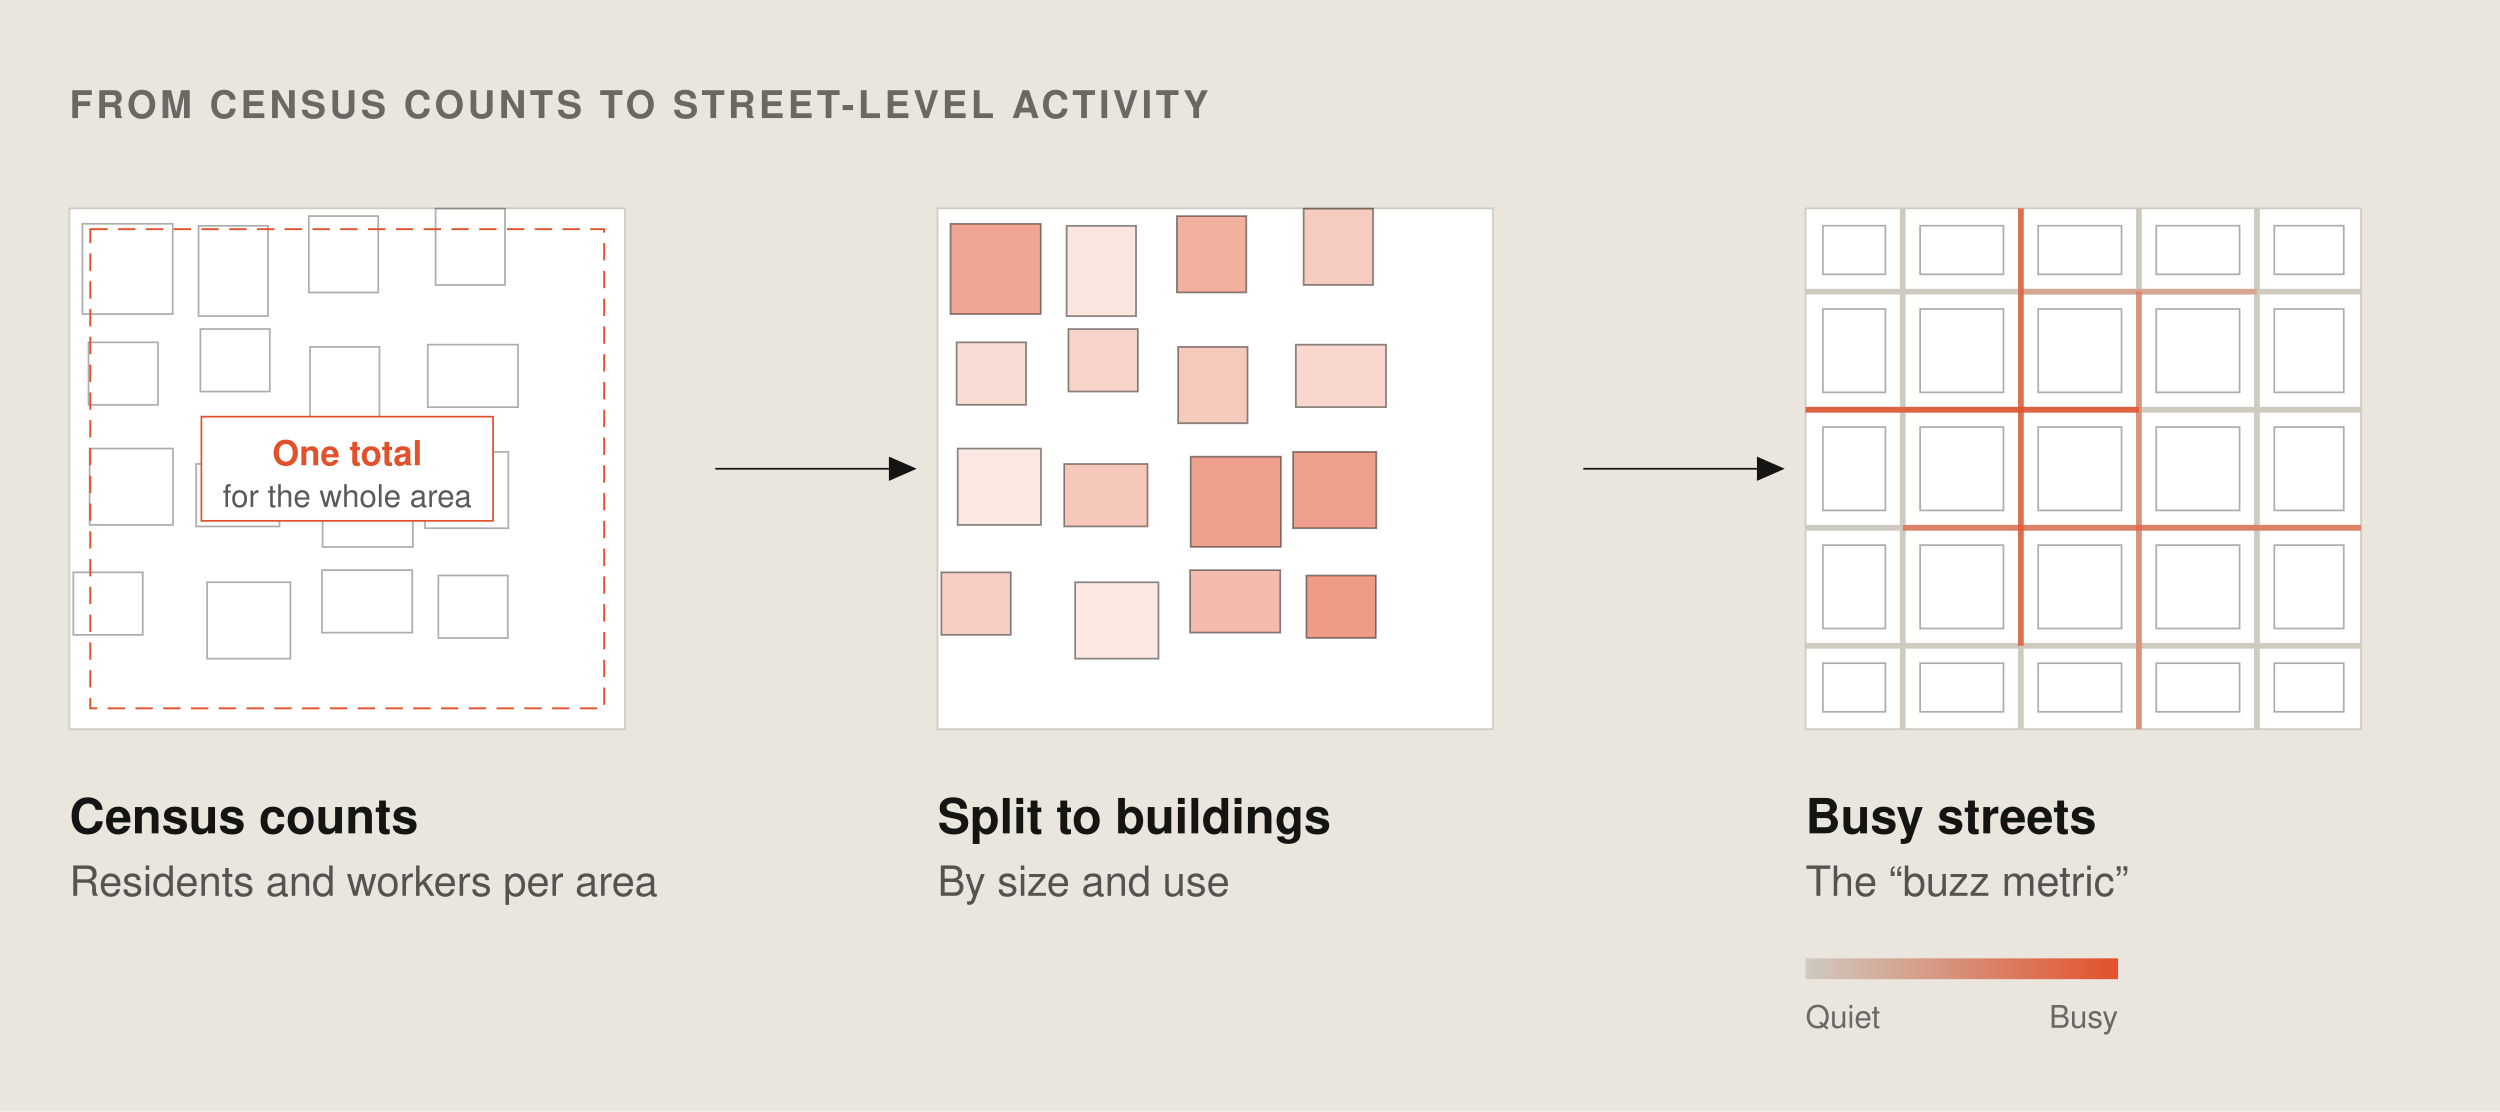
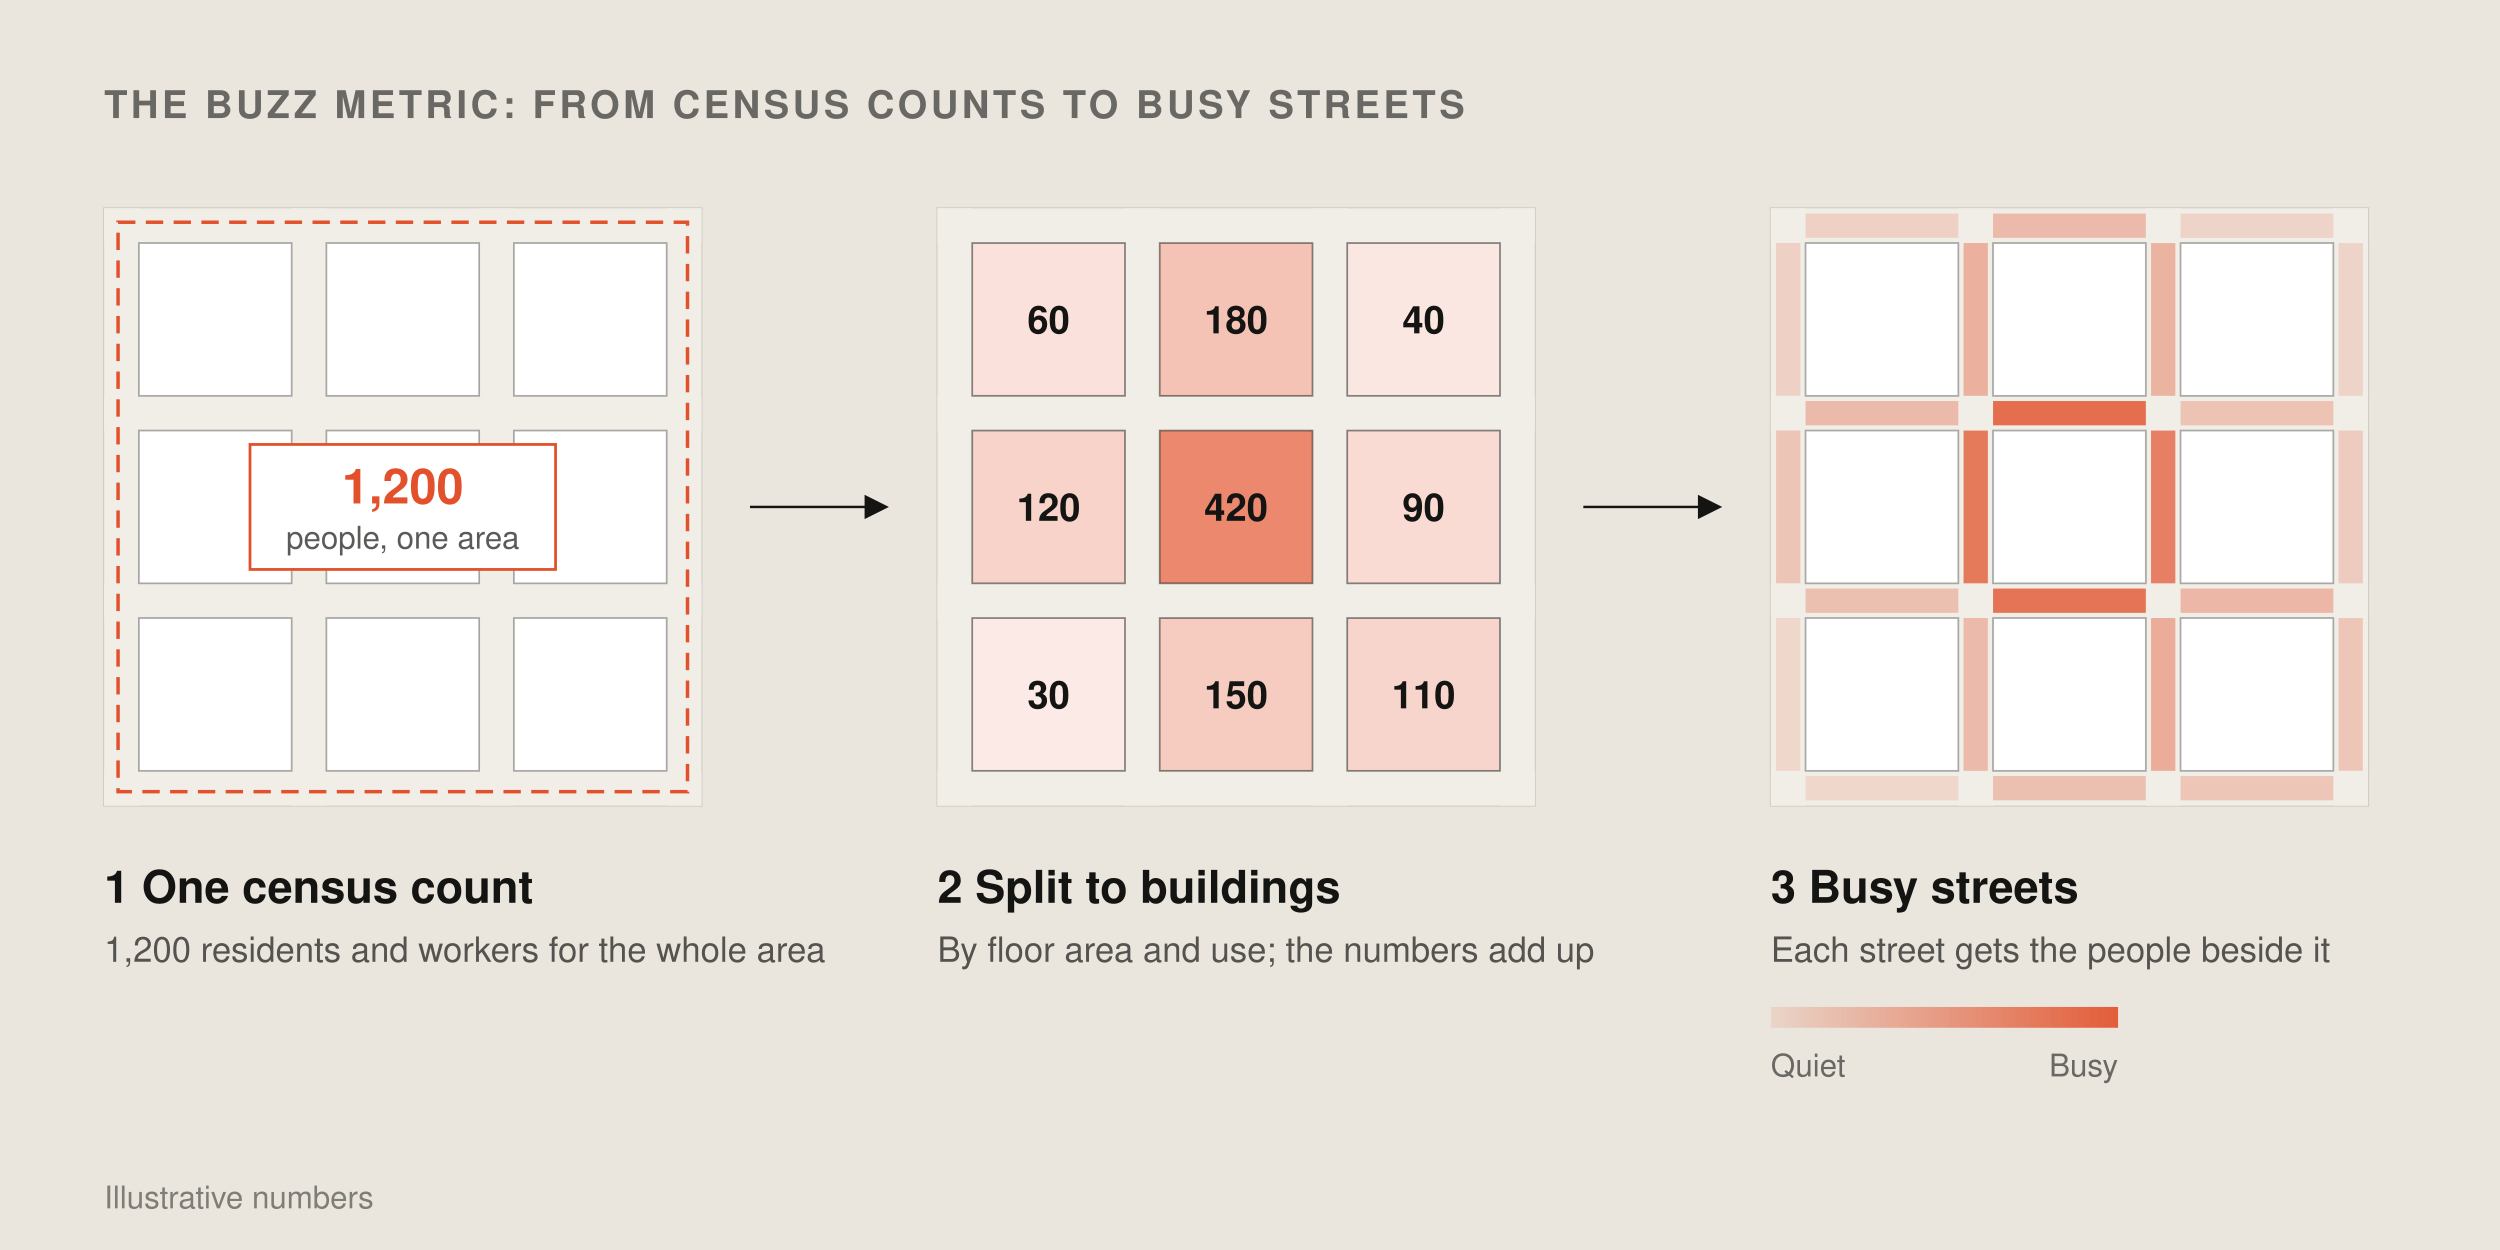
- <svg xmlns="http://www.w3.org/2000/svg" data-thinned="1" viewBox="0 0 720 320" role="img" aria-label="Diagram: census counts for an area are split across its buildings by size and use, then turned into estimated activity on each street">
-   <rect width="720" height="320" fill="#EAE6DE" />
-   <g transform="translate(0 0)">
-     <rect x="20" y="60" width="160" height="150" fill="#fff" stroke="#CFCAC0" stroke-width="0.5" />
-     <rect x="23.737" y="64.451" width="26" height="26" fill="none" stroke="#141413" stroke-width="0.5" stroke-opacity=".35" />
-     <rect x="57.18" y="65.042" width="20" height="26" fill="none" stroke="#141413" stroke-width="0.5" stroke-opacity=".35" />
-     <rect x="88.941" y="62.231" width="20" height="22" fill="none" stroke="#141413" stroke-width="0.5" stroke-opacity=".35" />
-     <rect x="125.444" y="60.079" width="20" height="22" fill="none" stroke="#141413" stroke-width="0.5" stroke-opacity=".35" />
-     <rect x="25.498" y="98.594" width="20" height="18" fill="none" stroke="#141413" stroke-width="0.5" stroke-opacity=".35" />
-     <rect x="57.705" y="94.76" width="20" height="18" fill="none" stroke="#141413" stroke-width="0.5" stroke-opacity=".35" />
-     <rect x="89.293" y="99.895" width="20" height="22" fill="none" stroke="#141413" stroke-width="0.5" stroke-opacity=".35" />
-     <rect x="123.193" y="99.257" width="26" height="18" fill="none" stroke="#141413" stroke-width="0.5" stroke-opacity=".35" />
-     <rect x="25.811" y="129.181" width="24" height="22" fill="none" stroke="#141413" stroke-width="0.5" stroke-opacity=".35" />
-     <rect x="56.489" y="133.615" width="24" height="18" fill="none" stroke="#141413" stroke-width="0.5" stroke-opacity=".35" />
-     <rect x="92.904" y="131.517" width="26" height="26" fill="none" stroke="#141413" stroke-width="0.5" stroke-opacity=".35" />
-     <rect x="122.396" y="130.132" width="24" height="22" fill="none" stroke="#141413" stroke-width="0.5" stroke-opacity=".35" />
-     <rect x="21.109" y="164.835" width="20" height="18" fill="none" stroke="#141413" stroke-width="0.5" stroke-opacity=".35" />
-     <rect x="59.634" y="167.695" width="24" height="22" fill="none" stroke="#141413" stroke-width="0.5" stroke-opacity=".35" />
-     <rect x="92.726" y="164.197" width="26" height="18" fill="none" stroke="#141413" stroke-width="0.5" stroke-opacity=".35" />
-     <rect x="126.247" y="165.742" width="20" height="18" fill="none" stroke="#141413" stroke-width="0.5" stroke-opacity=".35" />
-     <rect x="26" y="66" width="148" height="138" fill="none" stroke="#E2512B" stroke-width="0.55" stroke-dasharray="5 3" />
-     <rect x="58" y="120" width="84" height="30" fill="#fff" stroke="#E2512B" stroke-width="0.5" />
-     <text x="100" y="134" text-anchor="middle" font-family="Archivo, Helvetica, Arial, sans-serif" font-size="10" font-weight="600" fill="#E2512B" fill-opacity="1" letter-spacing="0">One total</text>
-     <text x="100" y="146" text-anchor="middle" font-family="Archivo, Helvetica, Arial, sans-serif" font-size="9" font-weight="400" fill="#141413" fill-opacity="0.7" letter-spacing="0">for the whole area</text>
-     <text x="20" y="240" text-anchor="start" font-family="Archivo, Helvetica, Arial, sans-serif" font-size="14" font-weight="700" fill="#141413" fill-opacity="1" letter-spacing="0">Census counts</text>
-     <text x="20" y="258" text-anchor="start" font-family="Archivo, Helvetica, Arial, sans-serif" font-size="12" font-weight="400" fill="#141413" fill-opacity="0.7" letter-spacing="0">Residents and workers per area</text>
-   </g>
-   <g transform="translate(250 0)">
-     <rect x="20" y="60" width="160" height="150" fill="#fff" stroke="#CFCAC0" stroke-width="0.5" />
-     <rect x="23.737" y="64.451" width="26" height="26" fill="#E2512B" fill-opacity="0.51" stroke="#141413" stroke-width="0.5" stroke-opacity=".5" />
-     <rect x="57.18" y="65.042" width="20" height="26" fill="#E2512B" fill-opacity="0.15" stroke="#141413" stroke-width="0.5" stroke-opacity=".5" />
-     <rect x="88.941" y="62.231" width="20" height="22" fill="#E2512B" fill-opacity="0.45" stroke="#141413" stroke-width="0.5" stroke-opacity=".5" />
-     <rect x="125.444" y="60.079" width="20" height="22" fill="#E2512B" fill-opacity="0.29" stroke="#141413" stroke-width="0.5" stroke-opacity=".5" />
-     <rect x="25.498" y="98.594" width="20" height="18" fill="#E2512B" fill-opacity="0.20" stroke="#141413" stroke-width="0.5" stroke-opacity=".5" />
-     <rect x="57.705" y="94.76" width="20" height="18" fill="#E2512B" fill-opacity="0.25" stroke="#141413" stroke-width="0.5" stroke-opacity=".5" />
-     <rect x="89.293" y="99.895" width="20" height="22" fill="#E2512B" fill-opacity="0.31" stroke="#141413" stroke-width="0.5" stroke-opacity=".5" />
-     <rect x="123.193" y="99.257" width="26" height="18" fill="#E2512B" fill-opacity="0.23" stroke="#141413" stroke-width="0.5" stroke-opacity=".5" />
-     <rect x="25.811" y="129.181" width="24" height="22" fill="#E2512B" fill-opacity="0.13" stroke="#141413" stroke-width="0.5" stroke-opacity=".5" />
-     <rect x="56.489" y="133.615" width="24" height="18" fill="#E2512B" fill-opacity="0.32" stroke="#141413" stroke-width="0.5" stroke-opacity=".5" />
-     <rect x="92.904" y="131.517" width="26" height="26" fill="#E2512B" fill-opacity="0.54" stroke="#141413" stroke-width="0.5" stroke-opacity=".5" />
-     <rect x="122.396" y="130.132" width="24" height="22" fill="#E2512B" fill-opacity="0.54" stroke="#141413" stroke-width="0.5" stroke-opacity=".5" />
-     <rect x="21.109" y="164.835" width="20" height="18" fill="#E2512B" fill-opacity="0.27" stroke="#141413" stroke-width="0.5" stroke-opacity=".5" />
-     <rect x="59.634" y="167.695" width="24" height="22" fill="#E2512B" fill-opacity="0.13" stroke="#141413" stroke-width="0.5" stroke-opacity=".5" />
-     <rect x="92.726" y="164.197" width="26" height="18" fill="#E2512B" fill-opacity="0.39" stroke="#141413" stroke-width="0.5" stroke-opacity=".5" />
-     <rect x="126.247" y="165.742" width="20" height="18" fill="#E2512B" fill-opacity="0.57" stroke="#141413" stroke-width="0.5" stroke-opacity=".5" />
-     <text x="20" y="240" text-anchor="start" font-family="Archivo, Helvetica, Arial, sans-serif" font-size="14" font-weight="700" fill="#141413" fill-opacity="1" letter-spacing="0">Split to buildings</text>
-     <text x="20" y="258" text-anchor="start" font-family="Archivo, Helvetica, Arial, sans-serif" font-size="12" font-weight="400" fill="#141413" fill-opacity="0.7" letter-spacing="0">By size and use</text>
-   </g>
-   <g transform="translate(500 0)">
-     <rect x="20" y="60" width="160" height="150" fill="#fff" stroke="#CFCAC0" stroke-width="0.5" />
-     <rect x="25" y="65" width="18" height="14" fill="#fff" stroke="#141413" stroke-width="0.5" stroke-opacity=".35" />
-     <rect x="25" y="89" width="18" height="24" fill="#fff" stroke="#141413" stroke-width="0.5" stroke-opacity=".35" />
-     <rect x="25" y="123" width="18" height="24" fill="#fff" stroke="#141413" stroke-width="0.5" stroke-opacity=".35" />
-     <rect x="25" y="157" width="18" height="24" fill="#fff" stroke="#141413" stroke-width="0.5" stroke-opacity=".35" />
-     <rect x="25" y="191" width="18" height="14" fill="#fff" stroke="#141413" stroke-width="0.5" stroke-opacity=".35" />
-     <rect x="53" y="65" width="24" height="14" fill="#fff" stroke="#141413" stroke-width="0.5" stroke-opacity=".35" />
-     <rect x="53" y="89" width="24" height="24" fill="#fff" stroke="#141413" stroke-width="0.5" stroke-opacity=".35" />
-     <rect x="53" y="123" width="24" height="24" fill="#fff" stroke="#141413" stroke-width="0.5" stroke-opacity=".35" />
-     <rect x="53" y="157" width="24" height="24" fill="#fff" stroke="#141413" stroke-width="0.5" stroke-opacity=".35" />
-     <rect x="53" y="191" width="24" height="14" fill="#fff" stroke="#141413" stroke-width="0.5" stroke-opacity=".35" />
-     <rect x="87" y="65" width="24" height="14" fill="#fff" stroke="#141413" stroke-width="0.5" stroke-opacity=".35" />
-     <rect x="87" y="89" width="24" height="24" fill="#fff" stroke="#141413" stroke-width="0.5" stroke-opacity=".35" />
-     <rect x="87" y="123" width="24" height="24" fill="#fff" stroke="#141413" stroke-width="0.5" stroke-opacity=".35" />
-     <rect x="87" y="157" width="24" height="24" fill="#fff" stroke="#141413" stroke-width="0.5" stroke-opacity=".35" />
-     <rect x="87" y="191" width="24" height="14" fill="#fff" stroke="#141413" stroke-width="0.5" stroke-opacity=".35" />
-     <rect x="121" y="65" width="24" height="14" fill="#fff" stroke="#141413" stroke-width="0.5" stroke-opacity=".35" />
-     <rect x="121" y="89" width="24" height="24" fill="#fff" stroke="#141413" stroke-width="0.5" stroke-opacity=".35" />
-     <rect x="121" y="123" width="24" height="24" fill="#fff" stroke="#141413" stroke-width="0.5" stroke-opacity=".35" />
-     <rect x="121" y="157" width="24" height="24" fill="#fff" stroke="#141413" stroke-width="0.5" stroke-opacity=".35" />
-     <rect x="121" y="191" width="24" height="14" fill="#fff" stroke="#141413" stroke-width="0.5" stroke-opacity=".35" />
-     <rect x="155" y="65" width="20" height="14" fill="#fff" stroke="#141413" stroke-width="0.5" stroke-opacity=".35" />
-     <rect x="155" y="89" width="20" height="24" fill="#fff" stroke="#141413" stroke-width="0.5" stroke-opacity=".35" />
-     <rect x="155" y="123" width="20" height="24" fill="#fff" stroke="#141413" stroke-width="0.5" stroke-opacity=".35" />
-     <rect x="155" y="157" width="20" height="24" fill="#fff" stroke="#141413" stroke-width="0.5" stroke-opacity=".35" />
-     <rect x="155" y="191" width="20" height="14" fill="#fff" stroke="#141413" stroke-width="0.5" stroke-opacity=".35" />
-     <line x1="20" y1="84" x2="180" y2="84" stroke="#CFCAC0" stroke-width="1.65" />
-     <line x1="20" y1="118" x2="180" y2="118" stroke="#CFCAC0" stroke-width="1.65" />
-     <line x1="20" y1="152" x2="180" y2="152" stroke="#CFCAC0" stroke-width="1.65" />
-     <line x1="20" y1="186" x2="180" y2="186" stroke="#CFCAC0" stroke-width="1.65" />
-     <line x1="48" y1="60" x2="48" y2="210" stroke="#CFCAC0" stroke-width="1.65" />
-     <line x1="82" y1="60" x2="82" y2="210" stroke="#CFCAC0" stroke-width="1.65" />
-     <line x1="116" y1="60" x2="116" y2="210" stroke="#CFCAC0" stroke-width="1.65" />
-     <line x1="150" y1="60" x2="150" y2="210" stroke="#CFCAC0" stroke-width="1.65" />
-     <line x1="20" y1="118" x2="116" y2="118" stroke="#E2512B" stroke-width="1.65" stroke-opacity="0.85" />
-     <line x1="48" y1="152" x2="180" y2="152" stroke="#E2512B" stroke-width="1.65" stroke-opacity="0.6" />
-     <line x1="82" y1="60" x2="82" y2="186" stroke="#E2512B" stroke-width="1.65" stroke-opacity="0.75" />
-     <line x1="116" y1="84" x2="116" y2="210" stroke="#E2512B" stroke-width="1.65" stroke-opacity="0.45" />
-     <line x1="82" y1="84" x2="150" y2="84" stroke="#E2512B" stroke-width="1.65" stroke-opacity="0.3" />
-     <defs>
-       <linearGradient id="busy">
-         <stop offset="0" stop-color="#CFCAC0" />
-         <stop offset="1" stop-color="#E2512B" />
-       </linearGradient>
-     </defs>
-     <rect x="20" y="276" width="90" height="6" fill="url(#busy)" />
-     <text x="20" y="296" text-anchor="start" font-family="Archivo, Helvetica, Arial, sans-serif" font-size="9" font-weight="400" fill="#141413" fill-opacity="0.6" letter-spacing="0">Quiet</text>
-     <text x="110" y="296" text-anchor="end" font-family="Archivo, Helvetica, Arial, sans-serif" font-size="9" font-weight="400" fill="#141413" fill-opacity="0.6" letter-spacing="0">Busy</text>
-     <text x="20" y="240" text-anchor="start" font-family="Archivo, Helvetica, Arial, sans-serif" font-size="14" font-weight="700" fill="#141413" fill-opacity="1" letter-spacing="0">Busy streets</text>
-     <text x="20" y="258" text-anchor="start" font-family="Archivo, Helvetica, Arial, sans-serif" font-size="12" font-weight="400" fill="#141413" fill-opacity="0.7" letter-spacing="0">The “buzz metric”</text>
-   </g>
-   <line x1="206" y1="135" x2="257" y2="135" stroke="#141413" stroke-width="0.5" />
-   <path d="M264 135 l-8 -3.5 v7 z" fill="#141413" />
-   <line x1="456" y1="135" x2="507" y2="135" stroke="#141413" stroke-width="0.5" />
-   <path d="M514 135 l-8 -3.5 v7 z" fill="#141413" />
-   <text x="20" y="34" text-anchor="start" font-family="Archivo, Helvetica, Arial, sans-serif" font-size="11" font-weight="600" fill="#141413" fill-opacity="0.6" letter-spacing="1">FROM CENSUS COUNTS TO STREET-LEVEL ACTIVITY</text>
+ <svg xmlns="http://www.w3.org/2000/svg" data-thinned="1" viewBox="0 0 720 360" role="img" aria-label="Diagram in three steps: one census count of 1,200 people for an area is split across nine blocks by floor area and use, then each street segment is shaded by the people in the blocks beside it">
+   <rect width="720" height="360" fill="#EAE6DE" />
+   <rect x="30" y="60" width="172" height="172" fill="#fff" stroke="#CFCAC0" stroke-width=".6" />
+   <rect x="30" y="60" width="10" height="172" fill="#F1EEE8" />
+   <rect x="30" y="60" width="172" height="10" fill="#F1EEE8" />
+   <rect x="84" y="60" width="10" height="172" fill="#F1EEE8" />
+   <rect x="30" y="114" width="172" height="10" fill="#F1EEE8" />
+   <rect x="138" y="60" width="10" height="172" fill="#F1EEE8" />
+   <rect x="30" y="168" width="172" height="10" fill="#F1EEE8" />
+   <rect x="192" y="60" width="10" height="172" fill="#F1EEE8" />
+   <rect x="30" y="222" width="172" height="10" fill="#F1EEE8" />
+   <rect x="40" y="70" width="44" height="44" fill="none" stroke="#141413" stroke-width=".5" stroke-opacity=".35" />
+   <rect x="94" y="70" width="44" height="44" fill="none" stroke="#141413" stroke-width=".5" stroke-opacity=".35" />
+   <rect x="148" y="70" width="44" height="44" fill="none" stroke="#141413" stroke-width=".5" stroke-opacity=".35" />
+   <rect x="40" y="124" width="44" height="44" fill="none" stroke="#141413" stroke-width=".5" stroke-opacity=".35" />
+   <rect x="94" y="124" width="44" height="44" fill="none" stroke="#141413" stroke-width=".5" stroke-opacity=".35" />
+   <rect x="148" y="124" width="44" height="44" fill="none" stroke="#141413" stroke-width=".5" stroke-opacity=".35" />
+   <rect x="40" y="178" width="44" height="44" fill="none" stroke="#141413" stroke-width=".5" stroke-opacity=".35" />
+   <rect x="94" y="178" width="44" height="44" fill="none" stroke="#141413" stroke-width=".5" stroke-opacity=".35" />
+   <rect x="148" y="178" width="44" height="44" fill="none" stroke="#141413" stroke-width=".5" stroke-opacity=".35" />
+   <rect x="34" y="64" width="164" height="164" fill="none" stroke="#E2512B" stroke-width="1" stroke-dasharray="5 3" />
+   <rect x="72.0" y="128.0" width="88" height="36" fill="#fff" stroke="#E2512B" stroke-width=".8" />
+   <text x="116.0" y="145.0" text-anchor="middle" font-family="Archivo, Helvetica, Arial, sans-serif" font-size="14" font-weight="700" fill="#E2512B" fill-opacity="1" letter-spacing="0">1,200</text>
+   <text x="116.0" y="158.0" text-anchor="middle" font-family="Archivo, Helvetica, Arial, sans-serif" font-size="9" font-weight="400" fill="#141413" fill-opacity="0.7" letter-spacing="0">people, one area</text>
+   <rect x="270" y="60" width="172" height="172" fill="#fff" stroke="#CFCAC0" stroke-width=".6" />
+   <rect x="270" y="60" width="10" height="172" fill="#F1EEE8" />
+   <rect x="270" y="60" width="172" height="10" fill="#F1EEE8" />
+   <rect x="324" y="60" width="10" height="172" fill="#F1EEE8" />
+   <rect x="270" y="114" width="172" height="10" fill="#F1EEE8" />
+   <rect x="378" y="60" width="10" height="172" fill="#F1EEE8" />
+   <rect x="270" y="168" width="172" height="10" fill="#F1EEE8" />
+   <rect x="432" y="60" width="10" height="172" fill="#F1EEE8" />
+   <rect x="270" y="222" width="172" height="10" fill="#F1EEE8" />
+   <rect x="280" y="70" width="44" height="44" fill="#E2512B" fill-opacity="0.17" stroke="#141413" stroke-width=".5" stroke-opacity=".5" />
+   <text x="302.0" y="96.0" text-anchor="middle" font-family="Archivo, Helvetica, Arial, sans-serif" font-size="11" font-weight="600" fill="#141413" fill-opacity="1" letter-spacing="0">60</text>
+   <rect x="334" y="70" width="44" height="44" fill="#E2512B" fill-opacity="0.34" stroke="#141413" stroke-width=".5" stroke-opacity=".5" />
+   <text x="356.0" y="96.0" text-anchor="middle" font-family="Archivo, Helvetica, Arial, sans-serif" font-size="11" font-weight="600" fill="#141413" fill-opacity="1" letter-spacing="0">180</text>
+   <rect x="388" y="70" width="44" height="44" fill="#E2512B" fill-opacity="0.14" stroke="#141413" stroke-width=".5" stroke-opacity=".5" />
+   <text x="410.0" y="96.0" text-anchor="middle" font-family="Archivo, Helvetica, Arial, sans-serif" font-size="11" font-weight="600" fill="#141413" fill-opacity="1" letter-spacing="0">40</text>
+   <rect x="280" y="124" width="44" height="44" fill="#E2512B" fill-opacity="0.25" stroke="#141413" stroke-width=".5" stroke-opacity=".5" />
+   <text x="302.0" y="150.0" text-anchor="middle" font-family="Archivo, Helvetica, Arial, sans-serif" font-size="11" font-weight="600" fill="#141413" fill-opacity="1" letter-spacing="0">120</text>
+   <rect x="334" y="124" width="44" height="44" fill="#E2512B" fill-opacity="0.68" stroke="#141413" stroke-width=".5" stroke-opacity=".5" />
+   <text x="356.0" y="150.0" text-anchor="middle" font-family="Archivo, Helvetica, Arial, sans-serif" font-size="11" font-weight="600" fill="#141413" fill-opacity="1" letter-spacing="0">420</text>
+   <rect x="388" y="124" width="44" height="44" fill="#E2512B" fill-opacity="0.21" stroke="#141413" stroke-width=".5" stroke-opacity=".5" />
+   <text x="410.0" y="150.0" text-anchor="middle" font-family="Archivo, Helvetica, Arial, sans-serif" font-size="11" font-weight="600" fill="#141413" fill-opacity="1" letter-spacing="0">90</text>
+   <rect x="280" y="178" width="44" height="44" fill="#E2512B" fill-opacity="0.12" stroke="#141413" stroke-width=".5" stroke-opacity=".5" />
+   <text x="302.0" y="204.0" text-anchor="middle" font-family="Archivo, Helvetica, Arial, sans-serif" font-size="11" font-weight="600" fill="#141413" fill-opacity="1" letter-spacing="0">30</text>
+   <rect x="334" y="178" width="44" height="44" fill="#E2512B" fill-opacity="0.29" stroke="#141413" stroke-width=".5" stroke-opacity=".5" />
+   <text x="356.0" y="204.0" text-anchor="middle" font-family="Archivo, Helvetica, Arial, sans-serif" font-size="11" font-weight="600" fill="#141413" fill-opacity="1" letter-spacing="0">150</text>
+   <rect x="388" y="178" width="44" height="44" fill="#E2512B" fill-opacity="0.24" stroke="#141413" stroke-width=".5" stroke-opacity=".5" />
+   <text x="410.0" y="204.0" text-anchor="middle" font-family="Archivo, Helvetica, Arial, sans-serif" font-size="11" font-weight="600" fill="#141413" fill-opacity="1" letter-spacing="0">110</text>
+   <rect x="510" y="60" width="172" height="172" fill="#fff" stroke="#CFCAC0" stroke-width=".6" />
+   <rect x="510" y="60" width="10" height="172" fill="#F1EEE8" />
+   <rect x="510" y="60" width="172" height="10" fill="#F1EEE8" />
+   <rect x="564" y="60" width="10" height="172" fill="#F1EEE8" />
+   <rect x="510" y="114" width="172" height="10" fill="#F1EEE8" />
+   <rect x="618" y="60" width="10" height="172" fill="#F1EEE8" />
+   <rect x="510" y="168" width="172" height="10" fill="#F1EEE8" />
+   <rect x="672" y="60" width="10" height="172" fill="#F1EEE8" />
+   <rect x="510" y="222" width="172" height="10" fill="#F1EEE8" />
+   <line x1="515.0" y1="70" x2="515.0" y2="114" stroke="#E2512B" stroke-width="7" stroke-opacity="0.19" />
+   <line x1="569.0" y1="70" x2="569.0" y2="114" stroke="#E2512B" stroke-width="7" stroke-opacity="0.39" />
+   <line x1="623.0" y1="70" x2="623.0" y2="114" stroke="#E2512B" stroke-width="7" stroke-opacity="0.37" />
+   <line x1="677.0" y1="70" x2="677.0" y2="114" stroke="#E2512B" stroke-width="7" stroke-opacity="0.17" />
+   <line x1="515.0" y1="124" x2="515.0" y2="168" stroke="#E2512B" stroke-width="7" stroke-opacity="0.26" />
+   <line x1="569.0" y1="124" x2="569.0" y2="168" stroke="#E2512B" stroke-width="7" stroke-opacity="0.74" />
+   <line x1="623.0" y1="124" x2="623.0" y2="168" stroke="#E2512B" stroke-width="7" stroke-opacity="0.70" />
+   <line x1="677.0" y1="124" x2="677.0" y2="168" stroke="#E2512B" stroke-width="7" stroke-opacity="0.22" />
+   <line x1="515.0" y1="178" x2="515.0" y2="222" stroke="#E2512B" stroke-width="7" stroke-opacity="0.15" />
+   <line x1="569.0" y1="178" x2="569.0" y2="222" stroke="#E2512B" stroke-width="7" stroke-opacity="0.33" />
+   <line x1="623.0" y1="178" x2="623.0" y2="222" stroke="#E2512B" stroke-width="7" stroke-opacity="0.42" />
+   <line x1="677.0" y1="178" x2="677.0" y2="222" stroke="#E2512B" stroke-width="7" stroke-opacity="0.25" />
+   <line x1="520" y1="65.0" x2="564" y2="65.0" stroke="#E2512B" stroke-width="7" stroke-opacity="0.19" />
+   <line x1="520" y1="119.0" x2="564" y2="119.0" stroke="#E2512B" stroke-width="7" stroke-opacity="0.33" />
+   <line x1="520" y1="173.0" x2="564" y2="173.0" stroke="#E2512B" stroke-width="7" stroke-opacity="0.29" />
+   <line x1="520" y1="227.0" x2="564" y2="227.0" stroke="#E2512B" stroke-width="7" stroke-opacity="0.15" />
+   <line x1="574" y1="65.0" x2="618" y2="65.0" stroke="#E2512B" stroke-width="7" stroke-opacity="0.33" />
+   <line x1="574" y1="119.0" x2="618" y2="119.0" stroke="#E2512B" stroke-width="7" stroke-opacity="0.81" />
+   <line x1="574" y1="173.0" x2="618" y2="173.0" stroke="#E2512B" stroke-width="7" stroke-opacity="0.77" />
+   <line x1="574" y1="227.0" x2="618" y2="227.0" stroke="#E2512B" stroke-width="7" stroke-opacity="0.29" />
+   <line x1="628" y1="65.0" x2="672" y2="65.0" stroke="#E2512B" stroke-width="7" stroke-opacity="0.17" />
+   <line x1="628" y1="119.0" x2="672" y2="119.0" stroke="#E2512B" stroke-width="7" stroke-opacity="0.27" />
+   <line x1="628" y1="173.0" x2="672" y2="173.0" stroke="#E2512B" stroke-width="7" stroke-opacity="0.35" />
+   <line x1="628" y1="227.0" x2="672" y2="227.0" stroke="#E2512B" stroke-width="7" stroke-opacity="0.25" />
+   <rect x="520" y="70" width="44" height="44" fill="#fff" stroke="#141413" stroke-width=".5" stroke-opacity=".35" />
+   <rect x="574" y="70" width="44" height="44" fill="#fff" stroke="#141413" stroke-width=".5" stroke-opacity=".35" />
+   <rect x="628" y="70" width="44" height="44" fill="#fff" stroke="#141413" stroke-width=".5" stroke-opacity=".35" />
+   <rect x="520" y="124" width="44" height="44" fill="#fff" stroke="#141413" stroke-width=".5" stroke-opacity=".35" />
+   <rect x="574" y="124" width="44" height="44" fill="#fff" stroke="#141413" stroke-width=".5" stroke-opacity=".35" />
+   <rect x="628" y="124" width="44" height="44" fill="#fff" stroke="#141413" stroke-width=".5" stroke-opacity=".35" />
+   <rect x="520" y="178" width="44" height="44" fill="#fff" stroke="#141413" stroke-width=".5" stroke-opacity=".35" />
+   <rect x="574" y="178" width="44" height="44" fill="#fff" stroke="#141413" stroke-width=".5" stroke-opacity=".35" />
+   <rect x="628" y="178" width="44" height="44" fill="#fff" stroke="#141413" stroke-width=".5" stroke-opacity=".35" />
+   <text x="30" y="260" text-anchor="start" font-family="Archivo, Helvetica, Arial, sans-serif" font-size="13" font-weight="700" fill="#141413" fill-opacity="1" letter-spacing="0">1  One census count</text>
+   <text x="30" y="277" text-anchor="start" font-family="Archivo, Helvetica, Arial, sans-serif" font-size="10" font-weight="400" fill="#141413" fill-opacity="0.7" letter-spacing="0">1,200 residents and workers for the whole area</text>
+   <text x="270" y="260" text-anchor="start" font-family="Archivo, Helvetica, Arial, sans-serif" font-size="13" font-weight="700" fill="#141413" fill-opacity="1" letter-spacing="0">2  Split to buildings</text>
+   <text x="270" y="277" text-anchor="start" font-family="Archivo, Helvetica, Arial, sans-serif" font-size="10" font-weight="400" fill="#141413" fill-opacity="0.7" letter-spacing="0">By floor area and use; the numbers add up</text>
+   <text x="510" y="260" text-anchor="start" font-family="Archivo, Helvetica, Arial, sans-serif" font-size="13" font-weight="700" fill="#141413" fill-opacity="1" letter-spacing="0">3  Busy streets</text>
+   <text x="510" y="277" text-anchor="start" font-family="Archivo, Helvetica, Arial, sans-serif" font-size="10" font-weight="400" fill="#141413" fill-opacity="0.7" letter-spacing="0">Each street gets the people beside it</text>
+   <line x1="216" y1="146.0" x2="250" y2="146.0" stroke="#141413" stroke-width=".7" />
+   <path d="M256 146.0 l-7 -3.5 v7 z" fill="#141413" />
+   <line x1="456" y1="146.0" x2="490" y2="146.0" stroke="#141413" stroke-width=".7" />
+   <path d="M496 146.0 l-7 -3.5 v7 z" fill="#141413" />
+   <defs>
+     <linearGradient id="bz">
+       <stop offset="0" stop-color="#E2512B" stop-opacity=".12" />
+       <stop offset="1" stop-color="#E2512B" stop-opacity=".92" />
+     </linearGradient>
+   </defs>
+   <rect x="510" y="290" width="100" height="6" fill="url(#bz)" />
+   <text x="510" y="310" text-anchor="start" font-family="Archivo, Helvetica, Arial, sans-serif" font-size="9" font-weight="400" fill="#141413" fill-opacity="0.6" letter-spacing="0">Quiet</text>
+   <text x="610" y="310" text-anchor="end" font-family="Archivo, Helvetica, Arial, sans-serif" font-size="9" font-weight="400" fill="#141413" fill-opacity="0.6" letter-spacing="0">Busy</text>
+   <text x="30" y="34" text-anchor="start" font-family="Archivo, Helvetica, Arial, sans-serif" font-size="11" font-weight="600" fill="#141413" fill-opacity="0.6" letter-spacing="1">THE BUZZ METRIC: FROM CENSUS COUNTS TO BUSY STREETS</text>
+   <text x="30" y="348" text-anchor="start" font-family="Archivo, Helvetica, Arial, sans-serif" font-size="9" font-weight="400" fill="#141413" fill-opacity="0.5" letter-spacing="0">Illustrative numbers</text>
</svg>
